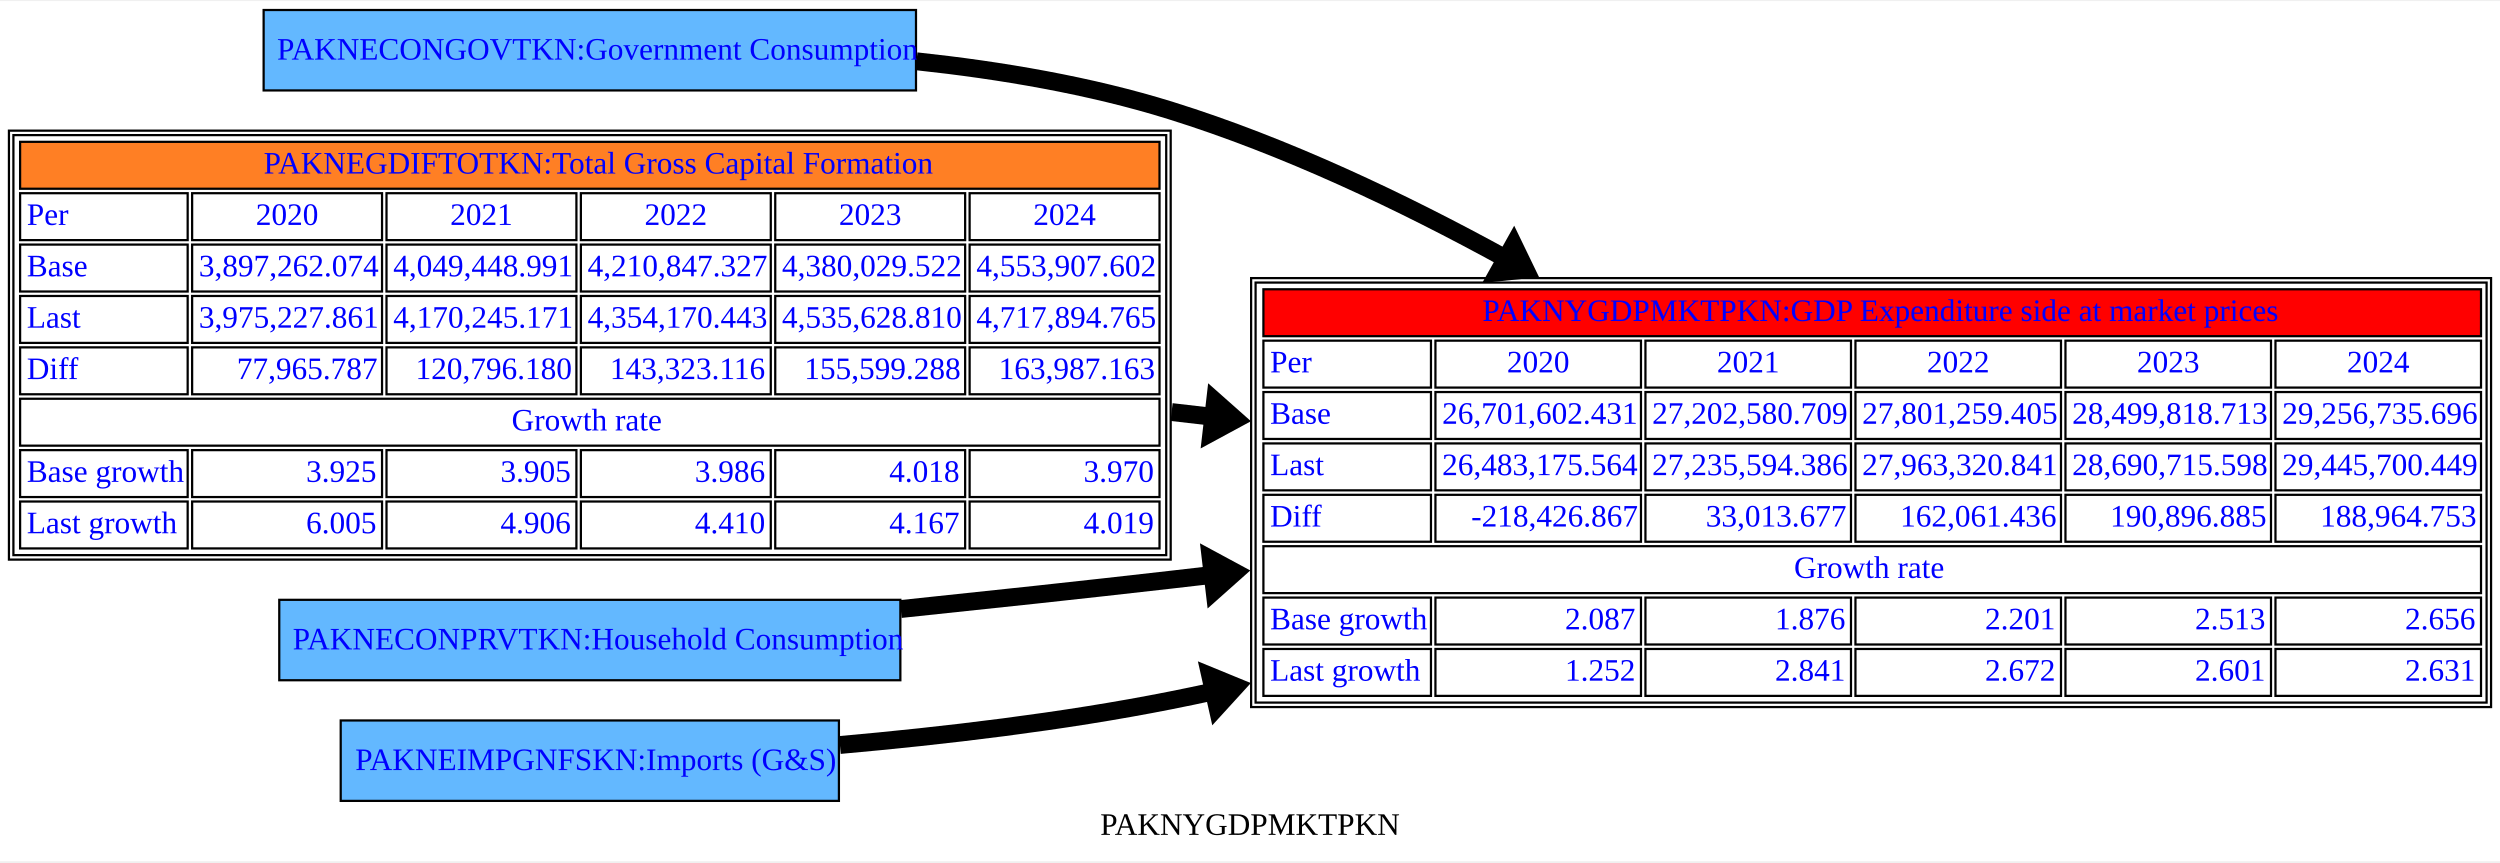
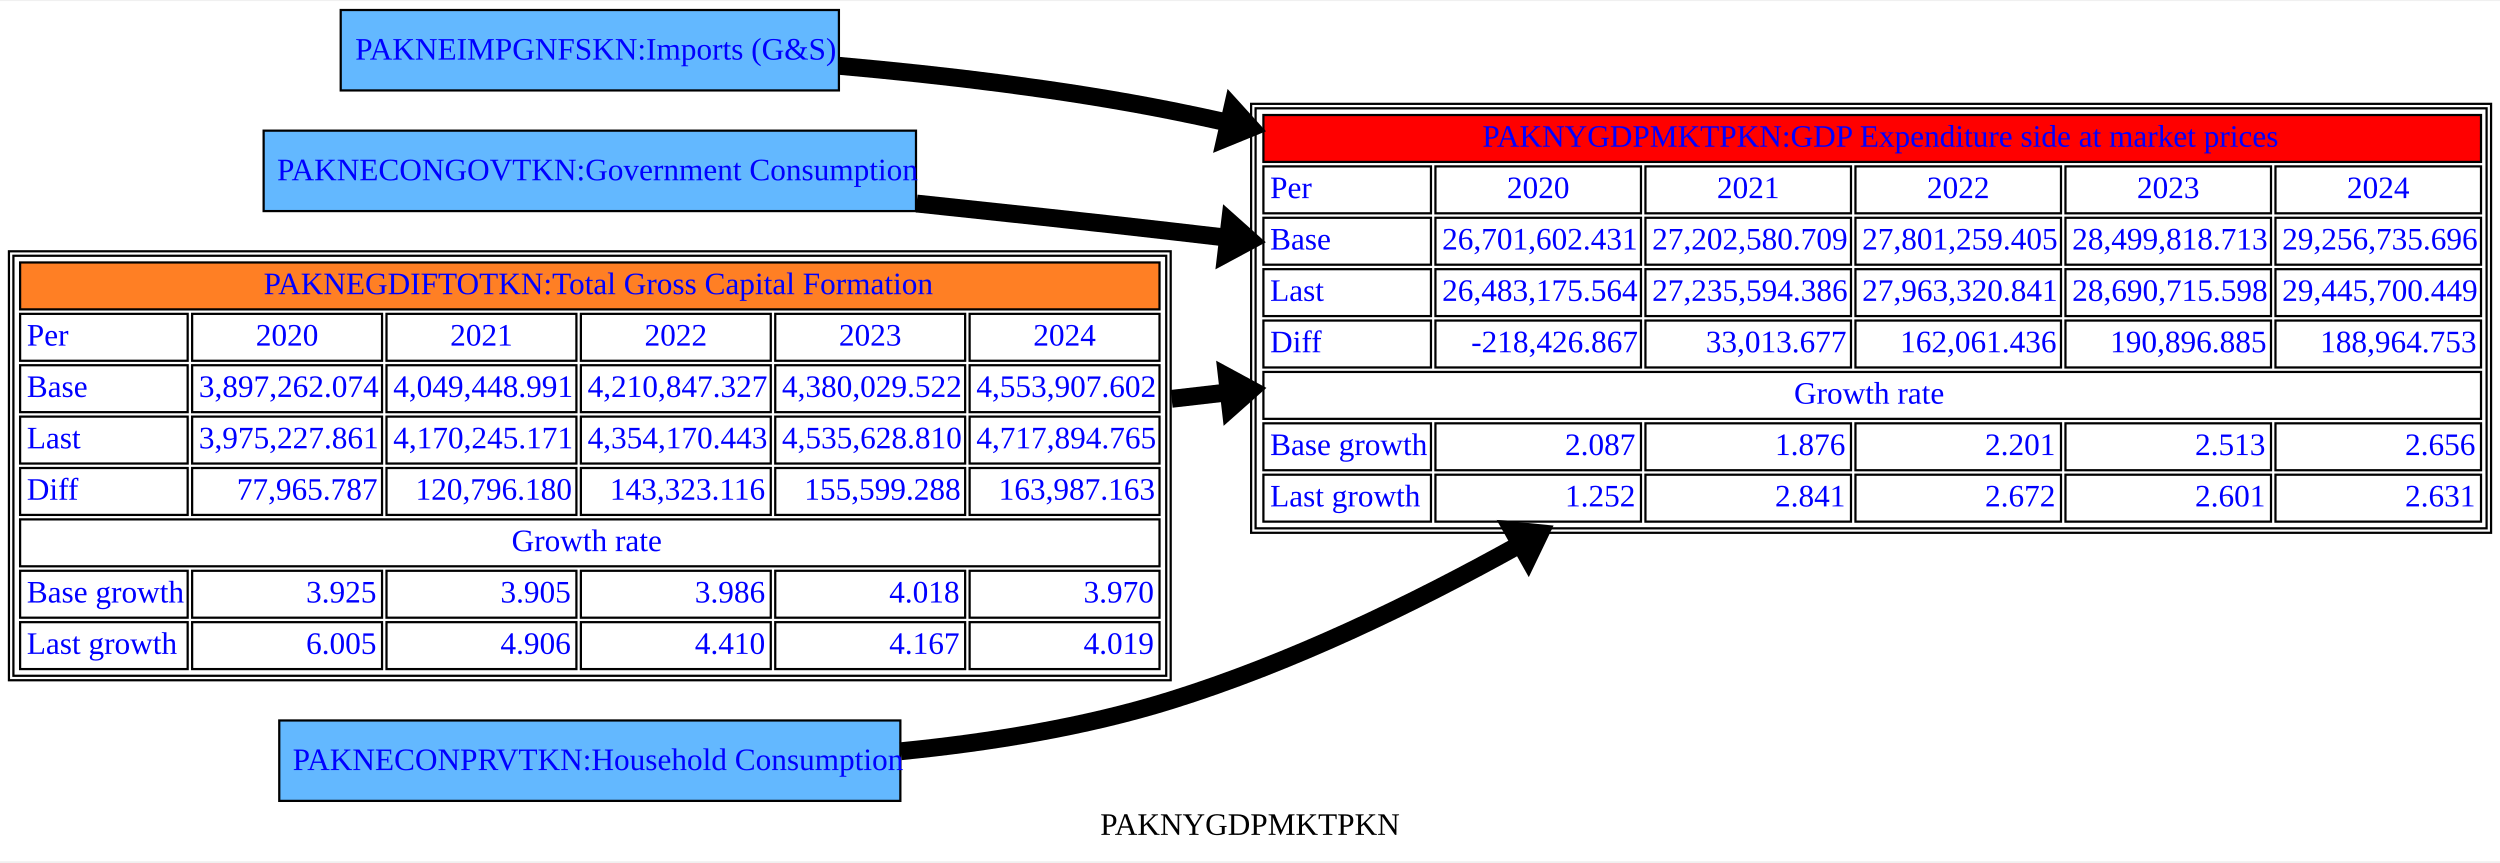
<svg xmlns="http://www.w3.org/2000/svg" xmlns:xlink="http://www.w3.org/1999/xlink" width="432pt" height="149pt" viewBox="0.00 0.00 432.00 148.63">
  <g id="graph0" class="graph" transform="scale(0.386059 0.386059) rotate(0) translate(4 381)">
    <polygon fill="white" stroke="none" points="-4,4 -4,-381 1115,-381 1115,4 -4,4" />
    <text text-anchor="middle" x="555.5" y="-7.8" font-family="Times New Roman,serif" font-size="14.00">PAKNYGDPMKTPKN</text>
    <g id="node1" class="node">
-       <g id="a_node1">
+       <polygon fill="none" stroke="black" points="1111,-335 556,-335 556,-143 1111,-143 1111,-335" />
+       <g id="a_node1_0">
+         <a xlink:href="bogus" xlink:title="GDP Expenditure side at market prices FRML  &lt;&gt; PAKNYGDPMKTPKN = PAKNECONPRVTKN+PAKNECONGOVTKN+PAKNEGDIFTOTKN+PAKNEGDISTKBKN+PAKNEEXPGNFSKN-PAKNEIMPGNFSKN+PAKNYGDPDISCKN+PAKADAP*PAKDISPREPKN $">
+           <polygon fill="red" stroke="none" points="561.5,-309 561.5,-330 1106.5,-330 1106.5,-309 561.5,-309" />
+           <polygon fill="none" stroke="black" points="561.5,-309 561.5,-330 1106.5,-330 1106.5,-309 561.5,-309" />
+           <text text-anchor="start" x="659.5" y="-315.8" font-family="Times New Roman,serif" font-size="14.00" fill="blue">PAKNYGDPMKTPKN:GDP Expenditure side at market prices</text>
+         </a>
+       </g>
+       <polygon fill="none" stroke="black" points="561.5,-286 561.5,-307 636.5,-307 636.5,-286 561.5,-286" />
+       <text text-anchor="start" x="564.5" y="-292.8" font-family="Times New Roman,serif" font-size="14.00" fill="blue">Per</text>
+       <polygon fill="none" stroke="black" points="638.5,-286 638.5,-307 730.5,-307 730.5,-286 638.5,-286" />
+       <text text-anchor="start" x="670.5" y="-292.8" font-family="Times New Roman,serif" font-size="14.00" fill="blue">2020</text>
+       <polygon fill="none" stroke="black" points="732.5,-286 732.5,-307 824.5,-307 824.5,-286 732.5,-286" />
+       <text text-anchor="start" x="764.5" y="-292.8" font-family="Times New Roman,serif" font-size="14.00" fill="blue">2021</text>
+       <polygon fill="none" stroke="black" points="826.5,-286 826.5,-307 918.5,-307 918.5,-286 826.5,-286" />
+       <text text-anchor="start" x="858.5" y="-292.8" font-family="Times New Roman,serif" font-size="14.00" fill="blue">2022</text>
+       <polygon fill="none" stroke="black" points="920.5,-286 920.5,-307 1012.5,-307 1012.5,-286 920.5,-286" />
+       <text text-anchor="start" x="952.5" y="-292.8" font-family="Times New Roman,serif" font-size="14.00" fill="blue">2023</text>
+       <polygon fill="none" stroke="black" points="1014.5,-286 1014.5,-307 1106.5,-307 1106.5,-286 1014.5,-286" />
+       <text text-anchor="start" x="1046.5" y="-292.8" font-family="Times New Roman,serif" font-size="14.00" fill="blue">2024</text>
+       <g id="a_node1_1">
+         <a xlink:href="bogus" xlink:title="Baseline values">
+           <polygon fill="none" stroke="black" points="561.5,-263 561.5,-284 636.5,-284 636.5,-263 561.5,-263" />
+           <text text-anchor="start" x="564.5" y="-269.8" font-family="Times New Roman,serif" font-size="14.00" fill="blue">Base</text>
+         </a>
+       </g>
+       <g id="a_node1_2">
+         <a xlink:href="bogus" xlink:title="Baseline values">
+           <polygon fill="none" stroke="black" points="638.5,-263 638.5,-284 730.5,-284 730.5,-263 638.5,-263" />
+           <text text-anchor="start" x="641.5" y="-269.8" font-family="Times New Roman,serif" font-size="14.00" fill="blue">26,701,602.431</text>
+         </a>
+       </g>
+       <g id="a_node1_3">
+         <a xlink:href="bogus" xlink:title="Baseline values">
+           <polygon fill="none" stroke="black" points="732.5,-263 732.5,-284 824.5,-284 824.5,-263 732.5,-263" />
+           <text text-anchor="start" x="735.5" y="-269.8" font-family="Times New Roman,serif" font-size="14.00" fill="blue">27,202,580.709</text>
+         </a>
+       </g>
+       <g id="a_node1_4">
+         <a xlink:href="bogus" xlink:title="Baseline values">
+           <polygon fill="none" stroke="black" points="826.5,-263 826.5,-284 918.5,-284 918.5,-263 826.5,-263" />
+           <text text-anchor="start" x="829.5" y="-269.8" font-family="Times New Roman,serif" font-size="14.00" fill="blue">27,801,259.405</text>
+         </a>
+       </g>
+       <g id="a_node1_5">
+         <a xlink:href="bogus" xlink:title="Baseline values">
+           <polygon fill="none" stroke="black" points="920.5,-263 920.5,-284 1012.5,-284 1012.5,-263 920.5,-263" />
+           <text text-anchor="start" x="923.5" y="-269.8" font-family="Times New Roman,serif" font-size="14.00" fill="blue">28,499,818.713</text>
+         </a>
+       </g>
+       <g id="a_node1_6">
+         <a xlink:href="bogus" xlink:title="Baseline values">
+           <polygon fill="none" stroke="black" points="1014.5,-263 1014.5,-284 1106.5,-284 1106.5,-263 1014.5,-263" />
+           <text text-anchor="start" x="1017.5" y="-269.8" font-family="Times New Roman,serif" font-size="14.00" fill="blue">29,256,735.696</text>
+         </a>
+       </g>
+       <g id="a_node1_7">
+         <a xlink:href="bogus" xlink:title="Latest run values">
+           <polygon fill="none" stroke="black" points="561.5,-240 561.5,-261 636.5,-261 636.5,-240 561.5,-240" />
+           <text text-anchor="start" x="564.5" y="-246.8" font-family="Times New Roman,serif" font-size="14.00" fill="blue">Last</text>
+         </a>
+       </g>
+       <polygon fill="none" stroke="black" points="638.5,-240 638.5,-261 730.5,-261 730.5,-240 638.5,-240" />
+       <text text-anchor="start" x="641.5" y="-246.8" font-family="Times New Roman,serif" font-size="14.00" fill="blue">26,483,175.564</text>
+       <polygon fill="none" stroke="black" points="732.5,-240 732.5,-261 824.5,-261 824.5,-240 732.5,-240" />
+       <text text-anchor="start" x="735.5" y="-246.8" font-family="Times New Roman,serif" font-size="14.00" fill="blue">27,235,594.386</text>
+       <polygon fill="none" stroke="black" points="826.5,-240 826.5,-261 918.5,-261 918.5,-240 826.5,-240" />
+       <text text-anchor="start" x="829.5" y="-246.8" font-family="Times New Roman,serif" font-size="14.00" fill="blue">27,963,320.841</text>
+       <polygon fill="none" stroke="black" points="920.5,-240 920.5,-261 1012.5,-261 1012.5,-240 920.5,-240" />
+       <text text-anchor="start" x="923.5" y="-246.8" font-family="Times New Roman,serif" font-size="14.00" fill="blue">28,690,715.598</text>
+       <polygon fill="none" stroke="black" points="1014.5,-240 1014.5,-261 1106.5,-261 1106.5,-240 1014.5,-240" />
+       <text text-anchor="start" x="1017.5" y="-246.8" font-family="Times New Roman,serif" font-size="14.00" fill="blue">29,445,700.449</text>
+       <g id="a_node1_8">
+         <a xlink:href="bogus" xlink:title="Difference between baseline and latest run">
+           <polygon fill="none" stroke="black" points="561.5,-217 561.5,-238 636.5,-238 636.5,-217 561.5,-217" />
+           <text text-anchor="start" x="564.5" y="-223.8" font-family="Times New Roman,serif" font-size="14.00" fill="blue">Diff</text>
+         </a>
+       </g>
+       <polygon fill="none" stroke="black" points="638.5,-217 638.5,-238 730.5,-238 730.5,-217 638.5,-217" />
+       <text text-anchor="start" x="654.5" y="-223.8" font-family="Times New Roman,serif" font-size="14.00" fill="blue">-218,426.867</text>
+       <polygon fill="none" stroke="black" points="732.5,-217 732.5,-238 824.5,-238 824.5,-217 732.5,-217" />
+       <text text-anchor="start" x="759.5" y="-223.8" font-family="Times New Roman,serif" font-size="14.00" fill="blue">33,013.677</text>
+       <polygon fill="none" stroke="black" points="826.5,-217 826.5,-238 918.5,-238 918.5,-217 826.5,-217" />
+       <text text-anchor="start" x="846.5" y="-223.8" font-family="Times New Roman,serif" font-size="14.00" fill="blue">162,061.436</text>
+       <polygon fill="none" stroke="black" points="920.5,-217 920.5,-238 1012.5,-238 1012.5,-217 920.5,-217" />
+       <text text-anchor="start" x="940.5" y="-223.8" font-family="Times New Roman,serif" font-size="14.00" fill="blue">190,896.885</text>
+       <polygon fill="none" stroke="black" points="1014.5,-217 1014.5,-238 1106.5,-238 1106.5,-217 1014.5,-217" />
+       <text text-anchor="start" x="1034.5" y="-223.8" font-family="Times New Roman,serif" font-size="14.00" fill="blue">188,964.753</text>
+       <polygon fill="none" stroke="black" points="561.5,-194 561.5,-215 1106.5,-215 1106.5,-194 561.5,-194" />
+       <text text-anchor="start" x="799" y="-200.8" font-family="Times New Roman,serif" font-size="14.00" fill="blue"> Growth rate</text>
+       <g id="a_node1_9">
+         <a xlink:href="bogus" xlink:title="Base growth Exogen">
+           <polygon fill="none" stroke="black" points="561.5,-171 561.5,-192 636.5,-192 636.5,-171 561.5,-171" />
+           <text text-anchor="start" x="564.5" y="-177.8" font-family="Times New Roman,serif" font-size="14.00" fill="blue">Base growth</text>
+         </a>
+       </g>
+       <polygon fill="none" stroke="black" points="638.5,-171 638.5,-192 730.5,-192 730.5,-171 638.5,-171" />
+       <text text-anchor="start" x="696.5" y="-177.8" font-family="Times New Roman,serif" font-size="14.00" fill="blue">2.087</text>
+       <polygon fill="none" stroke="black" points="732.5,-171 732.5,-192 824.5,-192 824.5,-171 732.5,-171" />
+       <text text-anchor="start" x="790.5" y="-177.8" font-family="Times New Roman,serif" font-size="14.00" fill="blue">1.876</text>
+       <polygon fill="none" stroke="black" points="826.5,-171 826.5,-192 918.5,-192 918.5,-171 826.5,-171" />
+       <text text-anchor="start" x="884.5" y="-177.8" font-family="Times New Roman,serif" font-size="14.00" fill="blue">2.201</text>
+       <polygon fill="none" stroke="black" points="920.5,-171 920.5,-192 1012.5,-192 1012.5,-171 920.5,-171" />
+       <text text-anchor="start" x="978.5" y="-177.8" font-family="Times New Roman,serif" font-size="14.00" fill="blue">2.513</text>
+       <polygon fill="none" stroke="black" points="1014.5,-171 1014.5,-192 1106.5,-192 1106.5,-171 1014.5,-171" />
+       <text text-anchor="start" x="1072.5" y="-177.8" font-family="Times New Roman,serif" font-size="14.00" fill="blue">2.656</text>
+       <g id="a_node1_10">
+         <a xlink:href="bogus" xlink:title="Last growth Exogen">
+           <polygon fill="none" stroke="black" points="561.5,-148 561.5,-169 636.5,-169 636.5,-148 561.5,-148" />
+           <text text-anchor="start" x="564.5" y="-154.8" font-family="Times New Roman,serif" font-size="14.00" fill="blue">Last growth</text>
+         </a>
+       </g>
+       <polygon fill="none" stroke="black" points="638.5,-148 638.5,-169 730.5,-169 730.5,-148 638.5,-148" />
+       <text text-anchor="start" x="696.5" y="-154.8" font-family="Times New Roman,serif" font-size="14.00" fill="blue">1.252</text>
+       <polygon fill="none" stroke="black" points="732.5,-148 732.5,-169 824.5,-169 824.5,-148 732.5,-148" />
+       <text text-anchor="start" x="790.5" y="-154.8" font-family="Times New Roman,serif" font-size="14.00" fill="blue">2.841</text>
+       <polygon fill="none" stroke="black" points="826.5,-148 826.5,-169 918.5,-169 918.5,-148 826.5,-148" />
+       <text text-anchor="start" x="884.5" y="-154.8" font-family="Times New Roman,serif" font-size="14.00" fill="blue">2.672</text>
+       <polygon fill="none" stroke="black" points="920.5,-148 920.5,-169 1012.5,-169 1012.5,-148 920.5,-148" />
+       <text text-anchor="start" x="978.5" y="-154.8" font-family="Times New Roman,serif" font-size="14.00" fill="blue">2.601</text>
+       <polygon fill="none" stroke="black" points="1014.5,-148 1014.5,-169 1106.5,-169 1106.5,-148 1014.5,-148" />
+       <text text-anchor="start" x="1072.5" y="-154.8" font-family="Times New Roman,serif" font-size="14.00" fill="blue">2.631</text>
+       <polygon fill="none" stroke="black" points="558,-145 558,-333 1109,-333 1109,-145 558,-145" />
+     </g>
+     <g id="node2" class="node">
+       <g id="a_node2">
+         <a xlink:title="Imports (G&amp;S) FRML &lt;Z,EXO&gt; PAKNEIMPGNFSKN = (PAKNEIMPGNFSKN(-1)*EXP(-PAKNEIMPGNFSKN_A+ (-0.324143718656754*(LOG(PAKNEIMPGNFSKN(-1))-LOG(PAKNEGDETTOTKN(-1))+0.8*LOG(PAKNEIMPGNFSXN(-1)/PAKNYGDPFCSTXN(-1)))-0.583459272245018+1*((LOG(PAKNEGDETTOTKN))-(LOG(PAKNEGDETTOTKN(-1))))-0.0921874580409631*((LOG(PAKNEIMPGNFSXN/PAKNYGDPFCSTXN))-(LOG(PAKNEIMPGNFSXN(-1)/PAKNYGDPFCSTXN(-1))))-0.0361746331863615*DURING_2012) )) * (1-PAKNEIMPGNFSKN_D)+ PAKNEIMPGNFSKN_X*PAKNEIMPGNFSKN_D  $">
+           <polygon fill="#63b8ff" stroke="black" points="371.5,-377 148.5,-377 148.5,-341 371.5,-341 371.5,-377" />
+           <text text-anchor="start" x="155" y="-354.8" font-family="Times New Roman,serif" font-size="14.00" fill="blue">PAKNEIMPGNFSKN:Imports (G&amp;S)</text>
+         </a>
+       </g>
+     </g>
+     <g id="edge3" class="edge">
+       <g id="a_edge3">
+         <a xlink:href="bogus" xlink:title=" PAKNEIMPGNFSKN -&gt; PAKNYGDPMKTPKN Min. att. -46%  max: 456%">
+           <path fill="none" stroke="black" stroke-width="8" d="M371.63,-352.01C417.79,-347.92 471.78,-341.6 520,-332 528.57,-330.29 537.25,-328.45 545.98,-326.5" />
+           <polygon fill="black" stroke="black" stroke-width="8" points="547.66,-333.3 555.86,-324.26 544.56,-319.65 547.66,-333.3" />
+         </a>
+       </g>
+     </g>
+     <g id="node3" class="node">
+       <g id="a_node3">
        <a xlink:title="Government Consumption FRML  &lt;&gt; PAKNECONGOVTKN = PAKNECONGOVTCN/PAKNECONGOVTXN $">
-           <polygon fill="#63b8ff" stroke="black" points="406,-377 114,-377 114,-341 406,-341 406,-377" />
-           <text text-anchor="start" x="120" y="-354.8" font-family="Times New Roman,serif" font-size="14.00" fill="blue">PAKNECONGOVTKN:Government Consumption</text>
-         </a>
-       </g>
-     </g>
-     <g id="node2" class="node">
-       <polygon fill="none" stroke="black" points="1111,-257 556,-257 556,-65 1111,-65 1111,-257" />
-       <g id="a_node2_0">
-         <a xlink:href="bogus" xlink:title="GDP Expenditure side at market prices FRML  &lt;&gt; PAKNYGDPMKTPKN = PAKNECONPRVTKN+PAKNECONGOVTKN+PAKNEGDIFTOTKN+PAKNEGDISTKBKN+PAKNEEXPGNFSKN-PAKNEIMPGNFSKN+PAKNYGDPDISCKN+PAKADAP*PAKDISPREPKN $">
-           <polygon fill="red" stroke="none" points="561.5,-231 561.5,-252 1106.5,-252 1106.5,-231 561.5,-231" />
-           <polygon fill="none" stroke="black" points="561.5,-231 561.5,-252 1106.5,-252 1106.5,-231 561.5,-231" />
-           <text text-anchor="start" x="659.5" y="-237.8" font-family="Times New Roman,serif" font-size="14.00" fill="blue">PAKNYGDPMKTPKN:GDP Expenditure side at market prices</text>
-         </a>
-       </g>
-       <polygon fill="none" stroke="black" points="561.5,-208 561.5,-229 636.5,-229 636.5,-208 561.5,-208" />
-       <text text-anchor="start" x="564.5" y="-214.8" font-family="Times New Roman,serif" font-size="14.00" fill="blue">Per</text>
-       <polygon fill="none" stroke="black" points="638.5,-208 638.5,-229 730.5,-229 730.5,-208 638.5,-208" />
-       <text text-anchor="start" x="670.5" y="-214.8" font-family="Times New Roman,serif" font-size="14.00" fill="blue">2020</text>
-       <polygon fill="none" stroke="black" points="732.5,-208 732.5,-229 824.5,-229 824.5,-208 732.5,-208" />
-       <text text-anchor="start" x="764.5" y="-214.8" font-family="Times New Roman,serif" font-size="14.00" fill="blue">2021</text>
-       <polygon fill="none" stroke="black" points="826.5,-208 826.5,-229 918.5,-229 918.5,-208 826.5,-208" />
-       <text text-anchor="start" x="858.5" y="-214.8" font-family="Times New Roman,serif" font-size="14.00" fill="blue">2022</text>
-       <polygon fill="none" stroke="black" points="920.5,-208 920.5,-229 1012.5,-229 1012.5,-208 920.5,-208" />
-       <text text-anchor="start" x="952.5" y="-214.8" font-family="Times New Roman,serif" font-size="14.00" fill="blue">2023</text>
-       <polygon fill="none" stroke="black" points="1014.5,-208 1014.5,-229 1106.5,-229 1106.5,-208 1014.5,-208" />
-       <text text-anchor="start" x="1046.5" y="-214.8" font-family="Times New Roman,serif" font-size="14.00" fill="blue">2024</text>
-       <g id="a_node2_1">
-         <a xlink:href="bogus" xlink:title="Baseline values">
-           <polygon fill="none" stroke="black" points="561.5,-185 561.5,-206 636.5,-206 636.5,-185 561.5,-185" />
-           <text text-anchor="start" x="564.5" y="-191.8" font-family="Times New Roman,serif" font-size="14.00" fill="blue">Base</text>
-         </a>
-       </g>
-       <g id="a_node2_2">
-         <a xlink:href="bogus" xlink:title="Baseline values">
-           <polygon fill="none" stroke="black" points="638.5,-185 638.5,-206 730.5,-206 730.5,-185 638.5,-185" />
-           <text text-anchor="start" x="641.5" y="-191.8" font-family="Times New Roman,serif" font-size="14.00" fill="blue">26,701,602.431</text>
-         </a>
-       </g>
-       <g id="a_node2_3">
-         <a xlink:href="bogus" xlink:title="Baseline values">
-           <polygon fill="none" stroke="black" points="732.5,-185 732.5,-206 824.5,-206 824.5,-185 732.5,-185" />
-           <text text-anchor="start" x="735.5" y="-191.8" font-family="Times New Roman,serif" font-size="14.00" fill="blue">27,202,580.709</text>
-         </a>
-       </g>
-       <g id="a_node2_4">
-         <a xlink:href="bogus" xlink:title="Baseline values">
-           <polygon fill="none" stroke="black" points="826.5,-185 826.5,-206 918.5,-206 918.5,-185 826.5,-185" />
-           <text text-anchor="start" x="829.5" y="-191.8" font-family="Times New Roman,serif" font-size="14.00" fill="blue">27,801,259.405</text>
-         </a>
-       </g>
-       <g id="a_node2_5">
-         <a xlink:href="bogus" xlink:title="Baseline values">
-           <polygon fill="none" stroke="black" points="920.5,-185 920.5,-206 1012.5,-206 1012.5,-185 920.5,-185" />
-           <text text-anchor="start" x="923.5" y="-191.8" font-family="Times New Roman,serif" font-size="14.00" fill="blue">28,499,818.713</text>
-         </a>
-       </g>
-       <g id="a_node2_6">
-         <a xlink:href="bogus" xlink:title="Baseline values">
-           <polygon fill="none" stroke="black" points="1014.5,-185 1014.5,-206 1106.5,-206 1106.5,-185 1014.5,-185" />
-           <text text-anchor="start" x="1017.5" y="-191.8" font-family="Times New Roman,serif" font-size="14.00" fill="blue">29,256,735.696</text>
-         </a>
-       </g>
-       <g id="a_node2_7">
+           <polygon fill="#63b8ff" stroke="black" points="406,-323 114,-323 114,-287 406,-287 406,-323" />
+           <text text-anchor="start" x="120" y="-300.8" font-family="Times New Roman,serif" font-size="14.00" fill="blue">PAKNECONGOVTKN:Government Consumption</text>
+         </a>
+       </g>
+     </g>
+     <g id="edge2" class="edge">
+       <g id="a_edge2">
+         <a xlink:href="bogus" xlink:title=" PAKNECONGOVTKN -&gt; PAKNYGDPMKTPKN Min. att. -108%  max: 835%">
+           <path fill="none" stroke="black" stroke-width="8" d="M406.26,-290.38C443.36,-286.5 483.17,-282.22 520,-278 528.39,-277.04 536.91,-276.05 545.51,-275.04" />
+           <polygon fill="black" stroke="black" stroke-width="8" points="546.53,-281.97 555.64,-273.85 544.89,-268.07 546.53,-281.97" />
+         </a>
+       </g>
+     </g>
+     <g id="node4" class="node">
+       <polygon fill="none" stroke="black" points="520,-269 0,-269 0,-77 520,-77 520,-269" />
+       <g id="a_node4_11">
+         <a xlink:href="bogus" xlink:title="Total Gross Capital Formation FRML  &lt;&gt; PAKNEGDIFTOTKN = PAKNEGDIFGOVKN+PAKNEGDIFPRVKN $">
+           <polygon fill="#ff7f24" stroke="none" points="5,-243 5,-264 515,-264 515,-243 5,-243" />
+           <polygon fill="none" stroke="black" points="5,-243 5,-264 515,-264 515,-243 5,-243" />
+           <text text-anchor="start" x="114" y="-249.8" font-family="Times New Roman,serif" font-size="14.00" fill="blue">PAKNEGDIFTOTKN:Total Gross Capital Formation</text>
+         </a>
+       </g>
+       <polygon fill="none" stroke="black" points="5,-220 5,-241 80,-241 80,-220 5,-220" />
+       <text text-anchor="start" x="8" y="-226.8" font-family="Times New Roman,serif" font-size="14.00" fill="blue">Per</text>
+       <polygon fill="none" stroke="black" points="82,-220 82,-241 167,-241 167,-220 82,-220" />
+       <text text-anchor="start" x="110.5" y="-226.8" font-family="Times New Roman,serif" font-size="14.00" fill="blue">2020</text>
+       <polygon fill="none" stroke="black" points="169,-220 169,-241 254,-241 254,-220 169,-220" />
+       <text text-anchor="start" x="197.5" y="-226.8" font-family="Times New Roman,serif" font-size="14.00" fill="blue">2021</text>
+       <polygon fill="none" stroke="black" points="256,-220 256,-241 341,-241 341,-220 256,-220" />
+       <text text-anchor="start" x="284.5" y="-226.8" font-family="Times New Roman,serif" font-size="14.00" fill="blue">2022</text>
+       <polygon fill="none" stroke="black" points="343,-220 343,-241 428,-241 428,-220 343,-220" />
+       <text text-anchor="start" x="371.5" y="-226.8" font-family="Times New Roman,serif" font-size="14.00" fill="blue">2023</text>
+       <polygon fill="none" stroke="black" points="430,-220 430,-241 515,-241 515,-220 430,-220" />
+       <text text-anchor="start" x="458.5" y="-226.8" font-family="Times New Roman,serif" font-size="14.00" fill="blue">2024</text>
+       <g id="a_node4_12">
+         <a xlink:href="bogus" xlink:title="Baseline values">
+           <polygon fill="none" stroke="black" points="5,-197 5,-218 80,-218 80,-197 5,-197" />
+           <text text-anchor="start" x="8" y="-203.8" font-family="Times New Roman,serif" font-size="14.00" fill="blue">Base</text>
+         </a>
+       </g>
+       <g id="a_node4_13">
+         <a xlink:href="bogus" xlink:title="Baseline values">
+           <polygon fill="none" stroke="black" points="82,-197 82,-218 167,-218 167,-197 82,-197" />
+           <text text-anchor="start" x="85" y="-203.8" font-family="Times New Roman,serif" font-size="14.00" fill="blue">3,897,262.074</text>
+         </a>
+       </g>
+       <g id="a_node4_14">
+         <a xlink:href="bogus" xlink:title="Baseline values">
+           <polygon fill="none" stroke="black" points="169,-197 169,-218 254,-218 254,-197 169,-197" />
+           <text text-anchor="start" x="172" y="-203.8" font-family="Times New Roman,serif" font-size="14.00" fill="blue">4,049,448.991</text>
+         </a>
+       </g>
+       <g id="a_node4_15">
+         <a xlink:href="bogus" xlink:title="Baseline values">
+           <polygon fill="none" stroke="black" points="256,-197 256,-218 341,-218 341,-197 256,-197" />
+           <text text-anchor="start" x="259" y="-203.8" font-family="Times New Roman,serif" font-size="14.00" fill="blue">4,210,847.327</text>
+         </a>
+       </g>
+       <g id="a_node4_16">
+         <a xlink:href="bogus" xlink:title="Baseline values">
+           <polygon fill="none" stroke="black" points="343,-197 343,-218 428,-218 428,-197 343,-197" />
+           <text text-anchor="start" x="346" y="-203.8" font-family="Times New Roman,serif" font-size="14.00" fill="blue">4,380,029.522</text>
+         </a>
+       </g>
+       <g id="a_node4_17">
+         <a xlink:href="bogus" xlink:title="Baseline values">
+           <polygon fill="none" stroke="black" points="430,-197 430,-218 515,-218 515,-197 430,-197" />
+           <text text-anchor="start" x="433" y="-203.8" font-family="Times New Roman,serif" font-size="14.00" fill="blue">4,553,907.602</text>
+         </a>
+       </g>
+       <g id="a_node4_18">
        <a xlink:href="bogus" xlink:title="Latest run values">
-           <polygon fill="none" stroke="black" points="561.5,-162 561.5,-183 636.5,-183 636.5,-162 561.5,-162" />
-           <text text-anchor="start" x="564.5" y="-168.8" font-family="Times New Roman,serif" font-size="14.00" fill="blue">Last</text>
-         </a>
-       </g>
-       <polygon fill="none" stroke="black" points="638.5,-162 638.5,-183 730.5,-183 730.5,-162 638.5,-162" />
-       <text text-anchor="start" x="641.5" y="-168.8" font-family="Times New Roman,serif" font-size="14.00" fill="blue">26,483,175.564</text>
-       <polygon fill="none" stroke="black" points="732.5,-162 732.5,-183 824.5,-183 824.5,-162 732.5,-162" />
-       <text text-anchor="start" x="735.5" y="-168.8" font-family="Times New Roman,serif" font-size="14.00" fill="blue">27,235,594.386</text>
-       <polygon fill="none" stroke="black" points="826.5,-162 826.5,-183 918.5,-183 918.5,-162 826.5,-162" />
-       <text text-anchor="start" x="829.5" y="-168.8" font-family="Times New Roman,serif" font-size="14.00" fill="blue">27,963,320.841</text>
-       <polygon fill="none" stroke="black" points="920.5,-162 920.5,-183 1012.5,-183 1012.5,-162 920.5,-162" />
-       <text text-anchor="start" x="923.5" y="-168.8" font-family="Times New Roman,serif" font-size="14.00" fill="blue">28,690,715.598</text>
-       <polygon fill="none" stroke="black" points="1014.5,-162 1014.5,-183 1106.5,-183 1106.5,-162 1014.5,-162" />
-       <text text-anchor="start" x="1017.5" y="-168.8" font-family="Times New Roman,serif" font-size="14.00" fill="blue">29,445,700.449</text>
-       <g id="a_node2_8">
+           <polygon fill="none" stroke="black" points="5,-174 5,-195 80,-195 80,-174 5,-174" />
+           <text text-anchor="start" x="8" y="-180.8" font-family="Times New Roman,serif" font-size="14.00" fill="blue">Last</text>
+         </a>
+       </g>
+       <polygon fill="none" stroke="black" points="82,-174 82,-195 167,-195 167,-174 82,-174" />
+       <text text-anchor="start" x="85" y="-180.8" font-family="Times New Roman,serif" font-size="14.00" fill="blue">3,975,227.861</text>
+       <polygon fill="none" stroke="black" points="169,-174 169,-195 254,-195 254,-174 169,-174" />
+       <text text-anchor="start" x="172" y="-180.8" font-family="Times New Roman,serif" font-size="14.00" fill="blue">4,170,245.171</text>
+       <polygon fill="none" stroke="black" points="256,-174 256,-195 341,-195 341,-174 256,-174" />
+       <text text-anchor="start" x="259" y="-180.8" font-family="Times New Roman,serif" font-size="14.00" fill="blue">4,354,170.443</text>
+       <polygon fill="none" stroke="black" points="343,-174 343,-195 428,-195 428,-174 343,-174" />
+       <text text-anchor="start" x="346" y="-180.8" font-family="Times New Roman,serif" font-size="14.00" fill="blue">4,535,628.810</text>
+       <polygon fill="none" stroke="black" points="430,-174 430,-195 515,-195 515,-174 430,-174" />
+       <text text-anchor="start" x="433" y="-180.8" font-family="Times New Roman,serif" font-size="14.00" fill="blue">4,717,894.765</text>
+       <g id="a_node4_19">
        <a xlink:href="bogus" xlink:title="Difference between baseline and latest run">
-           <polygon fill="none" stroke="black" points="561.5,-139 561.5,-160 636.5,-160 636.5,-139 561.5,-139" />
-           <text text-anchor="start" x="564.5" y="-145.8" font-family="Times New Roman,serif" font-size="14.00" fill="blue">Diff</text>
-         </a>
-       </g>
-       <polygon fill="none" stroke="black" points="638.5,-139 638.5,-160 730.5,-160 730.5,-139 638.5,-139" />
-       <text text-anchor="start" x="654.5" y="-145.8" font-family="Times New Roman,serif" font-size="14.00" fill="blue">-218,426.867</text>
-       <polygon fill="none" stroke="black" points="732.5,-139 732.5,-160 824.5,-160 824.5,-139 732.5,-139" />
-       <text text-anchor="start" x="759.5" y="-145.8" font-family="Times New Roman,serif" font-size="14.00" fill="blue">33,013.677</text>
-       <polygon fill="none" stroke="black" points="826.5,-139 826.5,-160 918.5,-160 918.5,-139 826.5,-139" />
-       <text text-anchor="start" x="846.5" y="-145.8" font-family="Times New Roman,serif" font-size="14.00" fill="blue">162,061.436</text>
-       <polygon fill="none" stroke="black" points="920.5,-139 920.5,-160 1012.5,-160 1012.5,-139 920.5,-139" />
-       <text text-anchor="start" x="940.5" y="-145.8" font-family="Times New Roman,serif" font-size="14.00" fill="blue">190,896.885</text>
-       <polygon fill="none" stroke="black" points="1014.5,-139 1014.5,-160 1106.5,-160 1106.5,-139 1014.5,-139" />
-       <text text-anchor="start" x="1034.5" y="-145.8" font-family="Times New Roman,serif" font-size="14.00" fill="blue">188,964.753</text>
-       <polygon fill="none" stroke="black" points="561.5,-116 561.5,-137 1106.5,-137 1106.5,-116 561.5,-116" />
-       <text text-anchor="start" x="799" y="-122.8" font-family="Times New Roman,serif" font-size="14.00" fill="blue"> Growth rate</text>
-       <g id="a_node2_9">
+           <polygon fill="none" stroke="black" points="5,-151 5,-172 80,-172 80,-151 5,-151" />
+           <text text-anchor="start" x="8" y="-157.8" font-family="Times New Roman,serif" font-size="14.00" fill="blue">Diff</text>
+         </a>
+       </g>
+       <polygon fill="none" stroke="black" points="82,-151 82,-172 167,-172 167,-151 82,-151" />
+       <text text-anchor="start" x="102" y="-157.8" font-family="Times New Roman,serif" font-size="14.00" fill="blue">77,965.787</text>
+       <polygon fill="none" stroke="black" points="169,-151 169,-172 254,-172 254,-151 169,-151" />
+       <text text-anchor="start" x="182" y="-157.8" font-family="Times New Roman,serif" font-size="14.00" fill="blue">120,796.180</text>
+       <polygon fill="none" stroke="black" points="256,-151 256,-172 341,-172 341,-151 256,-151" />
+       <text text-anchor="start" x="269" y="-157.8" font-family="Times New Roman,serif" font-size="14.00" fill="blue">143,323.116</text>
+       <polygon fill="none" stroke="black" points="343,-151 343,-172 428,-172 428,-151 343,-151" />
+       <text text-anchor="start" x="356" y="-157.8" font-family="Times New Roman,serif" font-size="14.00" fill="blue">155,599.288</text>
+       <polygon fill="none" stroke="black" points="430,-151 430,-172 515,-172 515,-151 430,-151" />
+       <text text-anchor="start" x="443" y="-157.8" font-family="Times New Roman,serif" font-size="14.00" fill="blue">163,987.163</text>
+       <polygon fill="none" stroke="black" points="5,-128 5,-149 515,-149 515,-128 5,-128" />
+       <text text-anchor="start" x="225" y="-134.8" font-family="Times New Roman,serif" font-size="14.00" fill="blue"> Growth rate</text>
+       <g id="a_node4_20">
        <a xlink:href="bogus" xlink:title="Base growth Exogen">
-           <polygon fill="none" stroke="black" points="561.5,-93 561.5,-114 636.5,-114 636.5,-93 561.5,-93" />
-           <text text-anchor="start" x="564.5" y="-99.8" font-family="Times New Roman,serif" font-size="14.00" fill="blue">Base growth</text>
-         </a>
-       </g>
-       <polygon fill="none" stroke="black" points="638.5,-93 638.5,-114 730.5,-114 730.5,-93 638.5,-93" />
-       <text text-anchor="start" x="696.5" y="-99.8" font-family="Times New Roman,serif" font-size="14.00" fill="blue">2.087</text>
-       <polygon fill="none" stroke="black" points="732.5,-93 732.5,-114 824.5,-114 824.5,-93 732.5,-93" />
-       <text text-anchor="start" x="790.5" y="-99.8" font-family="Times New Roman,serif" font-size="14.00" fill="blue">1.876</text>
-       <polygon fill="none" stroke="black" points="826.5,-93 826.5,-114 918.5,-114 918.5,-93 826.5,-93" />
-       <text text-anchor="start" x="884.5" y="-99.8" font-family="Times New Roman,serif" font-size="14.00" fill="blue">2.201</text>
-       <polygon fill="none" stroke="black" points="920.5,-93 920.5,-114 1012.5,-114 1012.5,-93 920.5,-93" />
-       <text text-anchor="start" x="978.5" y="-99.8" font-family="Times New Roman,serif" font-size="14.00" fill="blue">2.513</text>
-       <polygon fill="none" stroke="black" points="1014.5,-93 1014.5,-114 1106.5,-114 1106.5,-93 1014.5,-93" />
-       <text text-anchor="start" x="1072.5" y="-99.8" font-family="Times New Roman,serif" font-size="14.00" fill="blue">2.656</text>
-       <g id="a_node2_10">
+           <polygon fill="none" stroke="black" points="5,-105 5,-126 80,-126 80,-105 5,-105" />
+           <text text-anchor="start" x="8" y="-111.8" font-family="Times New Roman,serif" font-size="14.00" fill="blue">Base growth</text>
+         </a>
+       </g>
+       <polygon fill="none" stroke="black" points="82,-105 82,-126 167,-126 167,-105 82,-105" />
+       <text text-anchor="start" x="133" y="-111.8" font-family="Times New Roman,serif" font-size="14.00" fill="blue">3.925</text>
+       <polygon fill="none" stroke="black" points="169,-105 169,-126 254,-126 254,-105 169,-105" />
+       <text text-anchor="start" x="220" y="-111.8" font-family="Times New Roman,serif" font-size="14.00" fill="blue">3.905</text>
+       <polygon fill="none" stroke="black" points="256,-105 256,-126 341,-126 341,-105 256,-105" />
+       <text text-anchor="start" x="307" y="-111.8" font-family="Times New Roman,serif" font-size="14.00" fill="blue">3.986</text>
+       <polygon fill="none" stroke="black" points="343,-105 343,-126 428,-126 428,-105 343,-105" />
+       <text text-anchor="start" x="394" y="-111.8" font-family="Times New Roman,serif" font-size="14.00" fill="blue">4.018</text>
+       <polygon fill="none" stroke="black" points="430,-105 430,-126 515,-126 515,-105 430,-105" />
+       <text text-anchor="start" x="481" y="-111.8" font-family="Times New Roman,serif" font-size="14.00" fill="blue">3.970</text>
+       <g id="a_node4_21">
        <a xlink:href="bogus" xlink:title="Last growth Exogen">
-           <polygon fill="none" stroke="black" points="561.5,-70 561.5,-91 636.5,-91 636.5,-70 561.5,-70" />
-           <text text-anchor="start" x="564.5" y="-76.8" font-family="Times New Roman,serif" font-size="14.00" fill="blue">Last growth</text>
-         </a>
-       </g>
-       <polygon fill="none" stroke="black" points="638.5,-70 638.5,-91 730.5,-91 730.5,-70 638.5,-70" />
-       <text text-anchor="start" x="696.5" y="-76.8" font-family="Times New Roman,serif" font-size="14.00" fill="blue">1.252</text>
-       <polygon fill="none" stroke="black" points="732.5,-70 732.5,-91 824.5,-91 824.5,-70 732.5,-70" />
-       <text text-anchor="start" x="790.5" y="-76.8" font-family="Times New Roman,serif" font-size="14.00" fill="blue">2.841</text>
-       <polygon fill="none" stroke="black" points="826.5,-70 826.5,-91 918.5,-91 918.5,-70 826.5,-70" />
-       <text text-anchor="start" x="884.5" y="-76.8" font-family="Times New Roman,serif" font-size="14.00" fill="blue">2.672</text>
-       <polygon fill="none" stroke="black" points="920.5,-70 920.5,-91 1012.5,-91 1012.5,-70 920.5,-70" />
-       <text text-anchor="start" x="978.5" y="-76.8" font-family="Times New Roman,serif" font-size="14.00" fill="blue">2.601</text>
-       <polygon fill="none" stroke="black" points="1014.5,-70 1014.5,-91 1106.5,-91 1106.5,-70 1014.5,-70" />
-       <text text-anchor="start" x="1072.5" y="-76.8" font-family="Times New Roman,serif" font-size="14.00" fill="blue">2.631</text>
-       <polygon fill="none" stroke="black" points="558,-67 558,-255 1109,-255 1109,-67 558,-67" />
+           <polygon fill="none" stroke="black" points="5,-82 5,-103 80,-103 80,-82 5,-82" />
+           <text text-anchor="start" x="8" y="-88.8" font-family="Times New Roman,serif" font-size="14.00" fill="blue">Last growth</text>
+         </a>
+       </g>
+       <polygon fill="none" stroke="black" points="82,-82 82,-103 167,-103 167,-82 82,-82" />
+       <text text-anchor="start" x="133" y="-88.8" font-family="Times New Roman,serif" font-size="14.00" fill="blue">6.005</text>
+       <polygon fill="none" stroke="black" points="169,-82 169,-103 254,-103 254,-82 169,-82" />
+       <text text-anchor="start" x="220" y="-88.8" font-family="Times New Roman,serif" font-size="14.00" fill="blue">4.906</text>
+       <polygon fill="none" stroke="black" points="256,-82 256,-103 341,-103 341,-82 256,-82" />
+       <text text-anchor="start" x="307" y="-88.8" font-family="Times New Roman,serif" font-size="14.00" fill="blue">4.410</text>
+       <polygon fill="none" stroke="black" points="343,-82 343,-103 428,-103 428,-82 343,-82" />
+       <text text-anchor="start" x="394" y="-88.8" font-family="Times New Roman,serif" font-size="14.00" fill="blue">4.167</text>
+       <polygon fill="none" stroke="black" points="430,-82 430,-103 515,-103 515,-82 430,-82" />
+       <text text-anchor="start" x="481" y="-88.8" font-family="Times New Roman,serif" font-size="14.00" fill="blue">4.019</text>
+       <polygon fill="none" stroke="black" points="2,-79 2,-267 518,-267 518,-79 2,-79" />
+     </g>
+     <g id="edge4" class="edge">
+       <g id="a_edge4">
+         <a xlink:href="bogus" xlink:title=" PAKNEGDIFTOTKN -&gt; PAKNYGDPMKTPKN Min. att. -36%  max: 366%">
+           <path fill="none" stroke="black" stroke-width="8" d="M520.41,-202.96C528.9,-203.94 537.41,-204.92 545.93,-205.91" />
+           <polygon fill="black" stroke="black" stroke-width="8" points="545.19,-212.87 555.92,-207.06 546.79,-198.96 545.19,-212.87" />
+         </a>
+       </g>
+     </g>
+     <g id="node5" class="node">
+       <g id="a_node5">
+         <a xlink:title="Household Consumption FRML &lt;Z,EXO&gt; PAKNECONPRVTKN = (PAKNECONPRVTKN(-1)*EXP(-PAKNECONPRVTKN_A+ (-0.2*(LOG(PAKNECONPRVTKN(-1))-LOG((PAKNYYWBTOTLCN(-1)*(1-PAKGGREVDRCTXN(-1)/100))/PAKNECONPRVTXN(-1)))+1*((LOG((PAKNYYWBTOTLCN*(1-PAKGGREVDRCTXN/100))/PAKNECONPRVTXN))-(LOG((PAKNYYWBTOTLCN(-1)*(1-PAKGGREVDRCTXN(-1)/100))/PAKNECONPRVTXN(-1))))+0.0303228629698929+0.0163839011059956*DURING_2010-0.3*(PAKFMLBLPOLYXN/100-((LOG(PAKNECONPRVTXN))-(LOG(PAKNECONPRVTXN(-1)))))) )) * (1-PAKNECONPRVTKN_D)+ PAKNECONPRVTKN_X*PAKNECONPRVTKN_D  $">
+           <polygon fill="#63b8ff" stroke="black" points="399,-59 121,-59 121,-23 399,-23 399,-59" />
+           <text text-anchor="start" x="127" y="-36.8" font-family="Times New Roman,serif" font-size="14.00" fill="blue">PAKNECONPRVTKN:Household Consumption</text>
+         </a>
+       </g>
    </g>
    <g id="edge1" class="edge">
      <g id="a_edge1">
-         <a xlink:href="bogus" xlink:title=" PAKNECONGOVTKN -&gt; PAKNYGDPMKTPKN Min. att. -108%  max: 835%">
-           <path fill="none" stroke="black" stroke-width="8" d="M406.22,-354.05C443.88,-350.02 483.96,-343.24 520,-332 571.12,-316.06 623.41,-291.34 670.23,-265.6" />
-           <polygon fill="black" stroke="black" stroke-width="8" points="673.5,-271.8 678.81,-260.81 666.67,-259.57 673.5,-271.8" />
-         </a>
-       </g>
-     </g>
-     <g id="node3" class="node">
-       <polygon fill="none" stroke="black" points="520,-323 0,-323 0,-131 520,-131 520,-323" />
-       <g id="a_node3_11">
-         <a xlink:href="bogus" xlink:title="Total Gross Capital Formation FRML  &lt;&gt; PAKNEGDIFTOTKN = PAKNEGDIFGOVKN+PAKNEGDIFPRVKN $">
-           <polygon fill="#ff7f24" stroke="none" points="5,-297 5,-318 515,-318 515,-297 5,-297" />
-           <polygon fill="none" stroke="black" points="5,-297 5,-318 515,-318 515,-297 5,-297" />
-           <text text-anchor="start" x="114" y="-303.8" font-family="Times New Roman,serif" font-size="14.00" fill="blue">PAKNEGDIFTOTKN:Total Gross Capital Formation</text>
-         </a>
-       </g>
-       <polygon fill="none" stroke="black" points="5,-274 5,-295 80,-295 80,-274 5,-274" />
-       <text text-anchor="start" x="8" y="-280.8" font-family="Times New Roman,serif" font-size="14.00" fill="blue">Per</text>
-       <polygon fill="none" stroke="black" points="82,-274 82,-295 167,-295 167,-274 82,-274" />
-       <text text-anchor="start" x="110.5" y="-280.8" font-family="Times New Roman,serif" font-size="14.00" fill="blue">2020</text>
-       <polygon fill="none" stroke="black" points="169,-274 169,-295 254,-295 254,-274 169,-274" />
-       <text text-anchor="start" x="197.5" y="-280.8" font-family="Times New Roman,serif" font-size="14.00" fill="blue">2021</text>
-       <polygon fill="none" stroke="black" points="256,-274 256,-295 341,-295 341,-274 256,-274" />
-       <text text-anchor="start" x="284.5" y="-280.8" font-family="Times New Roman,serif" font-size="14.00" fill="blue">2022</text>
-       <polygon fill="none" stroke="black" points="343,-274 343,-295 428,-295 428,-274 343,-274" />
-       <text text-anchor="start" x="371.5" y="-280.8" font-family="Times New Roman,serif" font-size="14.00" fill="blue">2023</text>
-       <polygon fill="none" stroke="black" points="430,-274 430,-295 515,-295 515,-274 430,-274" />
-       <text text-anchor="start" x="458.5" y="-280.8" font-family="Times New Roman,serif" font-size="14.00" fill="blue">2024</text>
-       <g id="a_node3_12">
-         <a xlink:href="bogus" xlink:title="Baseline values">
-           <polygon fill="none" stroke="black" points="5,-251 5,-272 80,-272 80,-251 5,-251" />
-           <text text-anchor="start" x="8" y="-257.8" font-family="Times New Roman,serif" font-size="14.00" fill="blue">Base</text>
-         </a>
-       </g>
-       <g id="a_node3_13">
-         <a xlink:href="bogus" xlink:title="Baseline values">
-           <polygon fill="none" stroke="black" points="82,-251 82,-272 167,-272 167,-251 82,-251" />
-           <text text-anchor="start" x="85" y="-257.8" font-family="Times New Roman,serif" font-size="14.00" fill="blue">3,897,262.074</text>
-         </a>
-       </g>
-       <g id="a_node3_14">
-         <a xlink:href="bogus" xlink:title="Baseline values">
-           <polygon fill="none" stroke="black" points="169,-251 169,-272 254,-272 254,-251 169,-251" />
-           <text text-anchor="start" x="172" y="-257.8" font-family="Times New Roman,serif" font-size="14.00" fill="blue">4,049,448.991</text>
-         </a>
-       </g>
-       <g id="a_node3_15">
-         <a xlink:href="bogus" xlink:title="Baseline values">
-           <polygon fill="none" stroke="black" points="256,-251 256,-272 341,-272 341,-251 256,-251" />
-           <text text-anchor="start" x="259" y="-257.8" font-family="Times New Roman,serif" font-size="14.00" fill="blue">4,210,847.327</text>
-         </a>
-       </g>
-       <g id="a_node3_16">
-         <a xlink:href="bogus" xlink:title="Baseline values">
-           <polygon fill="none" stroke="black" points="343,-251 343,-272 428,-272 428,-251 343,-251" />
-           <text text-anchor="start" x="346" y="-257.8" font-family="Times New Roman,serif" font-size="14.00" fill="blue">4,380,029.522</text>
-         </a>
-       </g>
-       <g id="a_node3_17">
-         <a xlink:href="bogus" xlink:title="Baseline values">
-           <polygon fill="none" stroke="black" points="430,-251 430,-272 515,-272 515,-251 430,-251" />
-           <text text-anchor="start" x="433" y="-257.8" font-family="Times New Roman,serif" font-size="14.00" fill="blue">4,553,907.602</text>
-         </a>
-       </g>
-       <g id="a_node3_18">
-         <a xlink:href="bogus" xlink:title="Latest run values">
-           <polygon fill="none" stroke="black" points="5,-228 5,-249 80,-249 80,-228 5,-228" />
-           <text text-anchor="start" x="8" y="-234.8" font-family="Times New Roman,serif" font-size="14.00" fill="blue">Last</text>
-         </a>
-       </g>
-       <polygon fill="none" stroke="black" points="82,-228 82,-249 167,-249 167,-228 82,-228" />
-       <text text-anchor="start" x="85" y="-234.8" font-family="Times New Roman,serif" font-size="14.00" fill="blue">3,975,227.861</text>
-       <polygon fill="none" stroke="black" points="169,-228 169,-249 254,-249 254,-228 169,-228" />
-       <text text-anchor="start" x="172" y="-234.8" font-family="Times New Roman,serif" font-size="14.00" fill="blue">4,170,245.171</text>
-       <polygon fill="none" stroke="black" points="256,-228 256,-249 341,-249 341,-228 256,-228" />
-       <text text-anchor="start" x="259" y="-234.8" font-family="Times New Roman,serif" font-size="14.00" fill="blue">4,354,170.443</text>
-       <polygon fill="none" stroke="black" points="343,-228 343,-249 428,-249 428,-228 343,-228" />
-       <text text-anchor="start" x="346" y="-234.8" font-family="Times New Roman,serif" font-size="14.00" fill="blue">4,535,628.810</text>
-       <polygon fill="none" stroke="black" points="430,-228 430,-249 515,-249 515,-228 430,-228" />
-       <text text-anchor="start" x="433" y="-234.8" font-family="Times New Roman,serif" font-size="14.00" fill="blue">4,717,894.765</text>
-       <g id="a_node3_19">
-         <a xlink:href="bogus" xlink:title="Difference between baseline and latest run">
-           <polygon fill="none" stroke="black" points="5,-205 5,-226 80,-226 80,-205 5,-205" />
-           <text text-anchor="start" x="8" y="-211.8" font-family="Times New Roman,serif" font-size="14.00" fill="blue">Diff</text>
-         </a>
-       </g>
-       <polygon fill="none" stroke="black" points="82,-205 82,-226 167,-226 167,-205 82,-205" />
-       <text text-anchor="start" x="102" y="-211.8" font-family="Times New Roman,serif" font-size="14.00" fill="blue">77,965.787</text>
-       <polygon fill="none" stroke="black" points="169,-205 169,-226 254,-226 254,-205 169,-205" />
-       <text text-anchor="start" x="182" y="-211.8" font-family="Times New Roman,serif" font-size="14.00" fill="blue">120,796.180</text>
-       <polygon fill="none" stroke="black" points="256,-205 256,-226 341,-226 341,-205 256,-205" />
-       <text text-anchor="start" x="269" y="-211.8" font-family="Times New Roman,serif" font-size="14.00" fill="blue">143,323.116</text>
-       <polygon fill="none" stroke="black" points="343,-205 343,-226 428,-226 428,-205 343,-205" />
-       <text text-anchor="start" x="356" y="-211.8" font-family="Times New Roman,serif" font-size="14.00" fill="blue">155,599.288</text>
-       <polygon fill="none" stroke="black" points="430,-205 430,-226 515,-226 515,-205 430,-205" />
-       <text text-anchor="start" x="443" y="-211.8" font-family="Times New Roman,serif" font-size="14.00" fill="blue">163,987.163</text>
-       <polygon fill="none" stroke="black" points="5,-182 5,-203 515,-203 515,-182 5,-182" />
-       <text text-anchor="start" x="225" y="-188.8" font-family="Times New Roman,serif" font-size="14.00" fill="blue"> Growth rate</text>
-       <g id="a_node3_20">
-         <a xlink:href="bogus" xlink:title="Base growth Exogen">
-           <polygon fill="none" stroke="black" points="5,-159 5,-180 80,-180 80,-159 5,-159" />
-           <text text-anchor="start" x="8" y="-165.8" font-family="Times New Roman,serif" font-size="14.00" fill="blue">Base growth</text>
-         </a>
-       </g>
-       <polygon fill="none" stroke="black" points="82,-159 82,-180 167,-180 167,-159 82,-159" />
-       <text text-anchor="start" x="133" y="-165.8" font-family="Times New Roman,serif" font-size="14.00" fill="blue">3.925</text>
-       <polygon fill="none" stroke="black" points="169,-159 169,-180 254,-180 254,-159 169,-159" />
-       <text text-anchor="start" x="220" y="-165.8" font-family="Times New Roman,serif" font-size="14.00" fill="blue">3.905</text>
-       <polygon fill="none" stroke="black" points="256,-159 256,-180 341,-180 341,-159 256,-159" />
-       <text text-anchor="start" x="307" y="-165.8" font-family="Times New Roman,serif" font-size="14.00" fill="blue">3.986</text>
-       <polygon fill="none" stroke="black" points="343,-159 343,-180 428,-180 428,-159 343,-159" />
-       <text text-anchor="start" x="394" y="-165.8" font-family="Times New Roman,serif" font-size="14.00" fill="blue">4.018</text>
-       <polygon fill="none" stroke="black" points="430,-159 430,-180 515,-180 515,-159 430,-159" />
-       <text text-anchor="start" x="481" y="-165.8" font-family="Times New Roman,serif" font-size="14.00" fill="blue">3.970</text>
-       <g id="a_node3_21">
-         <a xlink:href="bogus" xlink:title="Last growth Exogen">
-           <polygon fill="none" stroke="black" points="5,-136 5,-157 80,-157 80,-136 5,-136" />
-           <text text-anchor="start" x="8" y="-142.8" font-family="Times New Roman,serif" font-size="14.00" fill="blue">Last growth</text>
-         </a>
-       </g>
-       <polygon fill="none" stroke="black" points="82,-136 82,-157 167,-157 167,-136 82,-136" />
-       <text text-anchor="start" x="133" y="-142.8" font-family="Times New Roman,serif" font-size="14.00" fill="blue">6.005</text>
-       <polygon fill="none" stroke="black" points="169,-136 169,-157 254,-157 254,-136 169,-136" />
-       <text text-anchor="start" x="220" y="-142.8" font-family="Times New Roman,serif" font-size="14.00" fill="blue">4.906</text>
-       <polygon fill="none" stroke="black" points="256,-136 256,-157 341,-157 341,-136 256,-136" />
-       <text text-anchor="start" x="307" y="-142.8" font-family="Times New Roman,serif" font-size="14.00" fill="blue">4.410</text>
-       <polygon fill="none" stroke="black" points="343,-136 343,-157 428,-157 428,-136 343,-136" />
-       <text text-anchor="start" x="394" y="-142.8" font-family="Times New Roman,serif" font-size="14.00" fill="blue">4.167</text>
-       <polygon fill="none" stroke="black" points="430,-136 430,-157 515,-157 515,-136 430,-136" />
-       <text text-anchor="start" x="481" y="-142.8" font-family="Times New Roman,serif" font-size="14.00" fill="blue">4.019</text>
-       <polygon fill="none" stroke="black" points="2,-133 2,-321 518,-321 518,-133 2,-133" />
-     </g>
-     <g id="edge3" class="edge">
-       <g id="a_edge3">
-         <a xlink:href="bogus" xlink:title=" PAKNEGDIFTOTKN -&gt; PAKNYGDPMKTPKN Min. att. -36%  max: 366%">
-           <path fill="none" stroke="black" stroke-width="8" d="M520.41,-197.04C526.68,-196.32 532.97,-195.59 539.26,-194.86" />
-           <polygon fill="black" stroke="black" stroke-width="8" points="539.86,-201.84 549,-193.74 538.26,-187.93 539.86,-201.84" />
-         </a>
-       </g>
-     </g>
-     <g id="node4" class="node">
-       <g id="a_node4">
-         <a xlink:title="Household Consumption FRML &lt;Z,EXO&gt; PAKNECONPRVTKN = (PAKNECONPRVTKN(-1)*EXP(-PAKNECONPRVTKN_A+ (-0.2*(LOG(PAKNECONPRVTKN(-1))-LOG((PAKNYYWBTOTLCN(-1)*(1-PAKGGREVDRCTXN(-1)/100))/PAKNECONPRVTXN(-1)))+1*((LOG((PAKNYYWBTOTLCN*(1-PAKGGREVDRCTXN/100))/PAKNECONPRVTXN))-(LOG((PAKNYYWBTOTLCN(-1)*(1-PAKGGREVDRCTXN(-1)/100))/PAKNECONPRVTXN(-1))))+0.0303228629698929+0.0163839011059956*DURING_2010-0.3*(PAKFMLBLPOLYXN/100-((LOG(PAKNECONPRVTXN))-(LOG(PAKNECONPRVTXN(-1)))))) )) * (1-PAKNECONPRVTKN_D)+ PAKNECONPRVTKN_X*PAKNECONPRVTKN_D  $">
-           <polygon fill="#63b8ff" stroke="black" points="399,-113 121,-113 121,-77 399,-77 399,-113" />
-           <text text-anchor="start" x="127" y="-90.8" font-family="Times New Roman,serif" font-size="14.00" fill="blue">PAKNECONPRVTKN:Household Consumption</text>
-         </a>
-       </g>
-     </g>
-     <g id="edge2" class="edge">
-       <g id="a_edge2">
        <a xlink:href="bogus" xlink:title=" PAKNECONPRVTKN -&gt; PAKNYGDPMKTPKN Min. att. -1557%  max: 290%">
-           <path fill="none" stroke="black" stroke-width="8" d="M399.17,-108.88C438.25,-112.95 480.81,-117.51 520,-122 526.2,-122.71 532.48,-123.44 538.8,-124.17" />
-           <polygon fill="black" stroke="black" stroke-width="8" points="537.97,-131.12 548.71,-125.33 539.6,-117.22 537.97,-131.12" />
-         </a>
-       </g>
-     </g>
-     <g id="node5" class="node">
-       <g id="a_node5">
-         <a xlink:title="Imports (G&amp;S) FRML &lt;Z,EXO&gt; PAKNEIMPGNFSKN = (PAKNEIMPGNFSKN(-1)*EXP(-PAKNEIMPGNFSKN_A+ (-0.324143718656754*(LOG(PAKNEIMPGNFSKN(-1))-LOG(PAKNEGDETTOTKN(-1))+0.8*LOG(PAKNEIMPGNFSXN(-1)/PAKNYGDPFCSTXN(-1)))-0.583459272245018+1*((LOG(PAKNEGDETTOTKN))-(LOG(PAKNEGDETTOTKN(-1))))-0.0921874580409631*((LOG(PAKNEIMPGNFSXN/PAKNYGDPFCSTXN))-(LOG(PAKNEIMPGNFSXN(-1)/PAKNYGDPFCSTXN(-1))))-0.0361746331863615*DURING_2012) )) * (1-PAKNEIMPGNFSKN_D)+ PAKNEIMPGNFSKN_X*PAKNEIMPGNFSKN_D  $">
-           <polygon fill="#63b8ff" stroke="black" points="371.5,-59 148.5,-59 148.5,-23 371.5,-23 371.5,-59" />
-           <text text-anchor="start" x="155" y="-36.8" font-family="Times New Roman,serif" font-size="14.00" fill="blue">PAKNEIMPGNFSKN:Imports (G&amp;S)</text>
-         </a>
-       </g>
-     </g>
-     <g id="edge4" class="edge">
-       <g id="a_edge4">
-         <a xlink:href="bogus" xlink:title=" PAKNEIMPGNFSKN -&gt; PAKNYGDPMKTPKN Min. att. -46%  max: 456%">
-           <path fill="none" stroke="black" stroke-width="8" d="M371.95,-48.02C418.04,-52.11 471.89,-58.42 520,-68 526.45,-69.28 532.96,-70.64 539.51,-72.07" />
-           <polygon fill="black" stroke="black" stroke-width="8" points="537.76,-78.85 549.06,-74.21 540.83,-65.19 537.76,-78.85" />
+           <path fill="none" stroke="black" stroke-width="8" d="M399.15,-45.22C438.82,-49.15 481.7,-56.06 520,-68 573.36,-84.64 627.99,-110.84 676.34,-137.78" />
+           <polygon fill="black" stroke="black" stroke-width="8" points="673.15,-144.02 685.3,-142.82 680.01,-131.81 673.15,-144.02" />
        </a>
      </g>
    </g>
  </g>
</svg>
